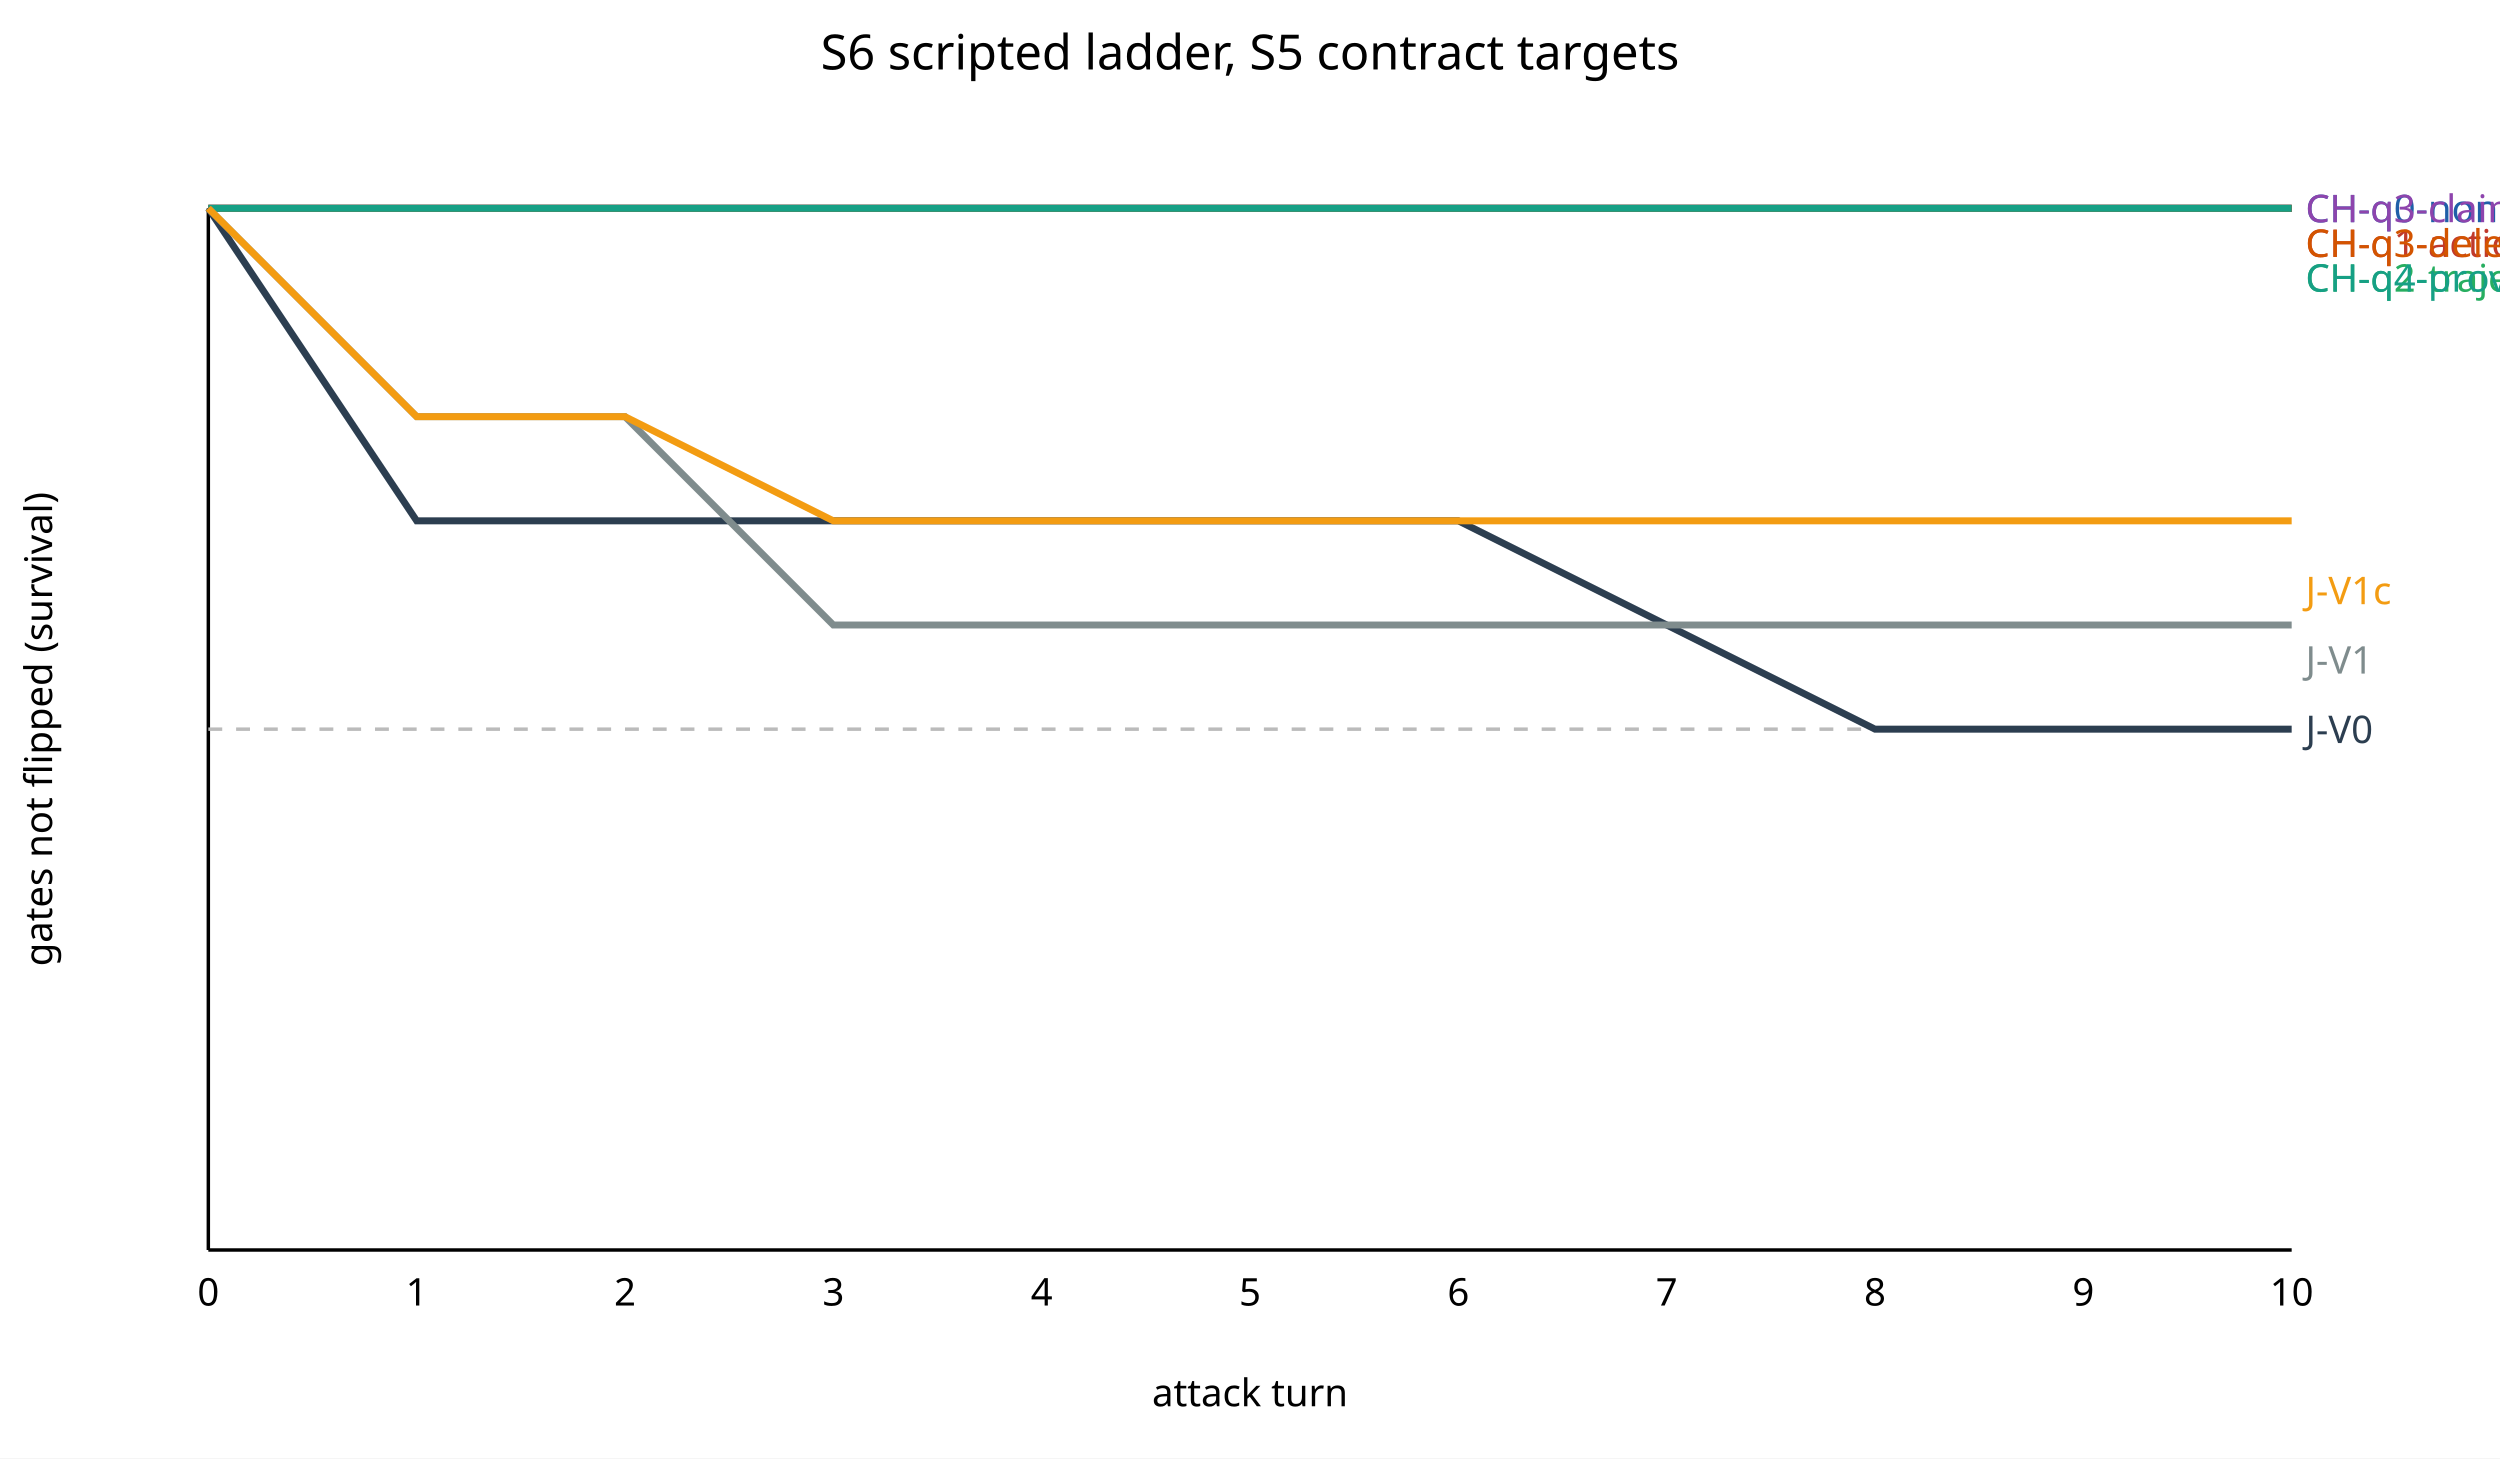
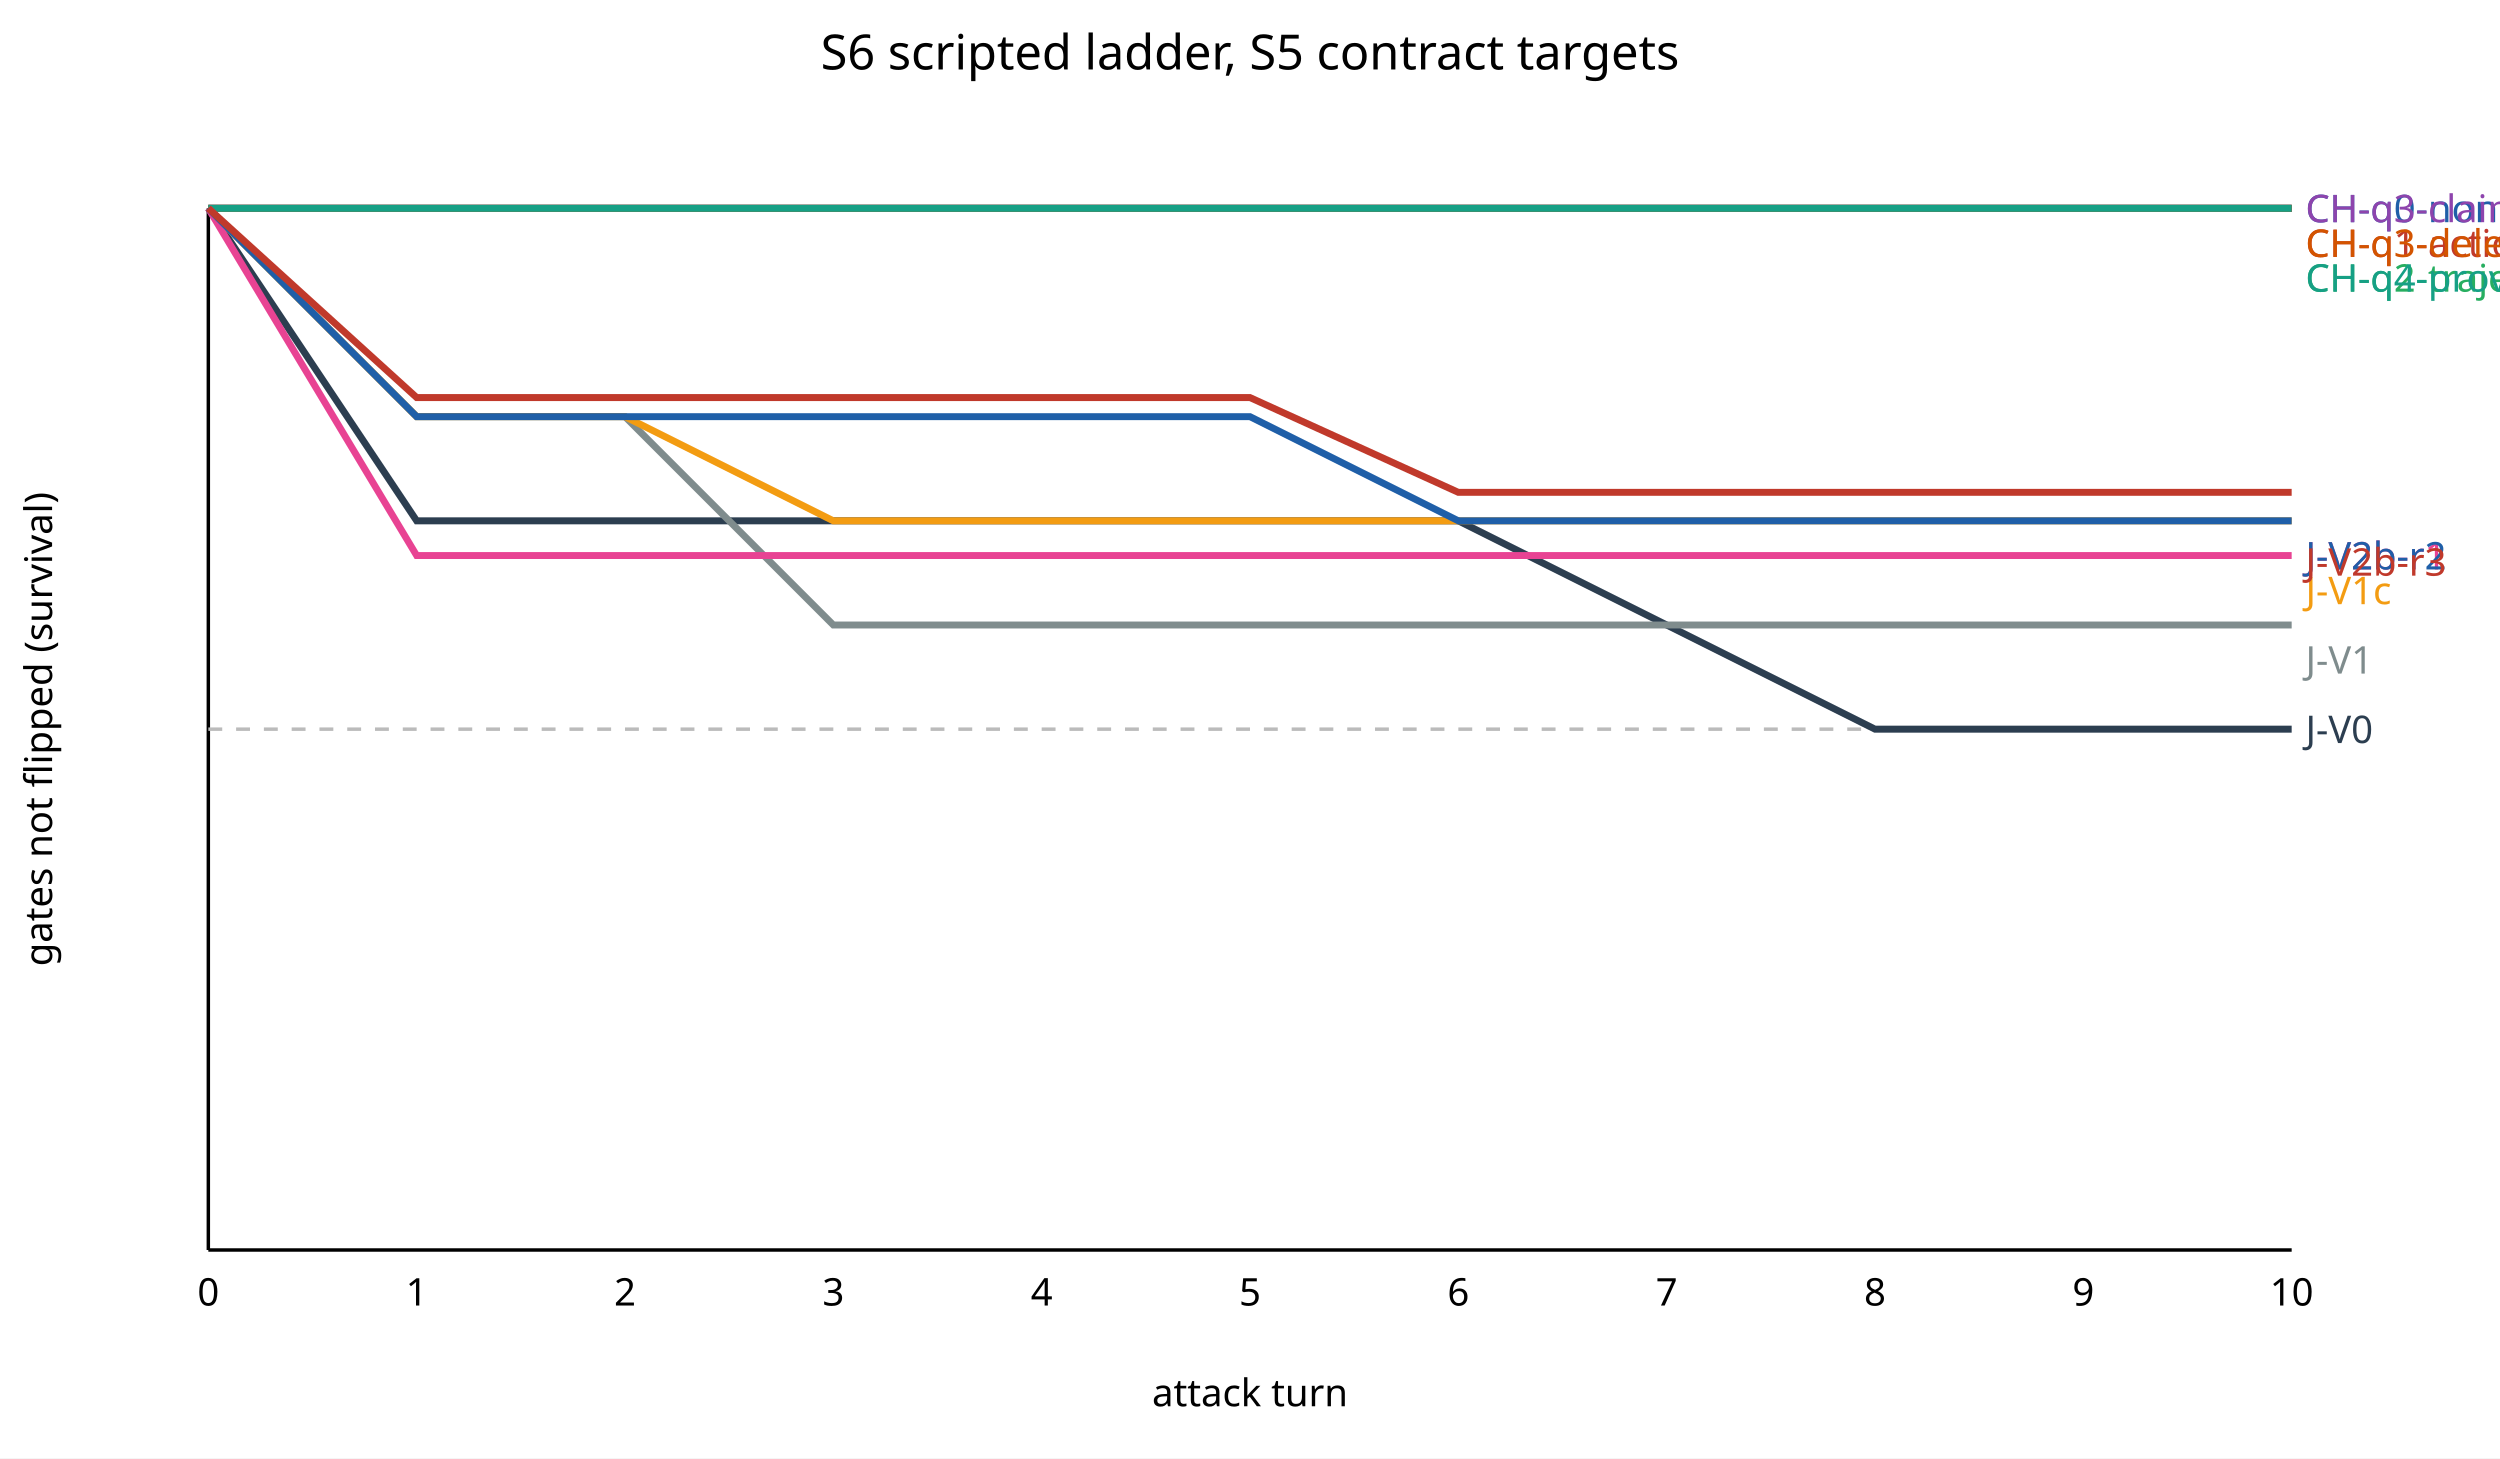
<svg xmlns="http://www.w3.org/2000/svg" width="720" height="420" font-family="sans-serif" font-size="11">
  <rect width="100%" height="100%" fill="white" />
  <text x="360.0" y="20" text-anchor="middle" font-size="14">S6 scripted ladder, S5 contract targets</text>
  <line x1="60" y1="360" x2="660" y2="360" stroke="black" />
  <line x1="60" y1="60" x2="60" y2="360" stroke="black" />
  <line x1="60" y1="210.0" x2="660" y2="210.0" stroke="#bbb" stroke-dasharray="4" />
  <text x="360.0" y="405" text-anchor="middle">attack turn</text>
  <text x="15" y="210.0" transform="rotate(-90 15 210.0)" text-anchor="middle">gates not flipped (survival)</text>
  <text x="60.0" y="376" text-anchor="middle">0</text>
  <text x="120.0" y="376" text-anchor="middle">1</text>
  <text x="180.0" y="376" text-anchor="middle">2</text>
  <text x="240.0" y="376" text-anchor="middle">3</text>
  <text x="300.0" y="376" text-anchor="middle">4</text>
  <text x="360.0" y="376" text-anchor="middle">5</text>
  <text x="420.0" y="376" text-anchor="middle">6</text>
  <text x="480.0" y="376" text-anchor="middle">7</text>
  <text x="540.0" y="376" text-anchor="middle">8</text>
  <text x="600.0" y="376" text-anchor="middle">9</text>
  <text x="660.0" y="376" text-anchor="middle">10</text>
  <path d="M60.0,60.0 L120.0,60.0 L180.0,60.0 L240.0,60.0 L300.0,60.0 L360.0,60.0 L420.0,60.0 L480.0,60.0 L540.0,60.0 L600.0,60.0 L660.0,60.0" fill="none" stroke="#1f5fa8" stroke-width="2" />
  <text x="664" y="64.0" fill="#1f5fa8">CH-q0-none</text>
  <path d="M60.0,60.0 L120.0,60.0 L180.0,60.0 L240.0,60.0 L300.0,60.0 L360.0,60.0 L420.0,60.0 L480.0,60.0 L540.0,60.0 L600.0,60.0 L660.0,60.0" fill="none" stroke="#c0392b" stroke-width="2" />
  <text x="664" y="74.0" fill="#c0392b">CH-q1-action-gate</text>
  <path d="M60.0,60.0 L120.0,60.0 L180.0,60.0 L240.0,60.0 L300.0,60.0 L360.0,60.0 L420.0,60.0 L480.0,60.0 L540.0,60.0 L600.0,60.0 L660.0,60.0" fill="none" stroke="#27ae60" stroke-width="2" />
  <text x="664" y="84.0" fill="#27ae60">CH-q2-trajectory-budget</text>
  <path d="M60.0,60.0 L120.0,60.0 L180.0,60.0 L240.0,60.0 L300.0,60.0 L360.0,60.0 L420.0,60.0 L480.0,60.0 L540.0,60.0 L600.0,60.0 L660.0,60.0" fill="none" stroke="#8e44ad" stroke-width="2" />
  <text x="664" y="64.0" fill="#8e44ad">CH-q3-claims-ignored</text>
  <path d="M60.0,60.0 L120.0,60.0 L180.0,60.0 L240.0,60.0 L300.0,60.0 L360.0,60.0 L420.0,60.0 L480.0,60.0 L540.0,60.0 L600.0,60.0 L660.0,60.0" fill="none" stroke="#d35400" stroke-width="2" />
  <text x="664" y="74.0" fill="#d35400">CH-q3-delegation-guard</text>
  <path d="M60.0,60.0 L120.0,60.0 L180.0,60.0 L240.0,60.0 L300.0,60.0 L360.0,60.0 L420.0,60.0 L480.0,60.0 L540.0,60.0 L600.0,60.0 L660.0,60.0" fill="none" stroke="#16a085" stroke-width="2" />
  <text x="664" y="84.0" fill="#16a085">CH-q4-provenance-membrane</text>
  <path d="M60.0,60.0 L120.0,150.0 L180.0,150.0 L240.0,150.0 L300.0,150.0 L360.0,150.0 L420.0,150.0 L480.0,180.0 L540.0,210.0 L600.0,210.0 L660.0,210.0" fill="none" stroke="#2c3e50" stroke-width="2" />
  <text x="664" y="214.0" fill="#2c3e50">J-V0</text>
  <path d="M60.0,60.0 L120.0,120.0 L180.0,120.0 L240.0,180.0 L300.0,180.0 L360.0,180.0 L420.0,180.0 L480.0,180.0 L540.0,180.0 L600.0,180.0 L660.0,180.0" fill="none" stroke="#7f8c8d" stroke-width="2" />
  <text x="664" y="194.0" fill="#7f8c8d">J-V1</text>
  <path d="M60.0,60.0 L120.0,120.0 L180.0,120.0 L240.0,150.0 L300.0,150.0 L360.0,150.0 L420.0,150.0 L480.0,150.0 L540.0,150.0 L600.0,150.0 L660.0,150.0" fill="none" stroke="#f39c12" stroke-width="2" />
  <text x="664" y="174.0" fill="#f39c12">J-V1c</text>
+   <path d="M60.0,60.0 L120.0,160.0 L180.0,160.0 L240.0,160.0 L300.0,160.0 L360.0,160.0 L420.0,160.0 L480.0,160.0 L540.0,160.0 L600.0,160.0 L660.0,160.0" fill="none" stroke="#e84393" stroke-width="2" />
+   <text x="664" y="164.0" fill="#e84393">J-V2b-r1</text>
+   <path d="M60.0,60.0 L120.0,120.0 L180.0,120.0 L240.0,120.0 L300.0,120.0 L360.0,120.0 L420.0,150.0 L480.0,150.0 L540.0,150.0 L600.0,150.0 L660.0,150.0" fill="none" stroke="#1f5fa8" stroke-width="2" />
+   <text x="664" y="164.0" fill="#1f5fa8">J-V2b-r2</text>
+   <path d="M60.0,60.0 L120.0,114.5 L180.0,114.5 L240.0,114.5 L300.0,114.5 L360.0,114.5 L420.0,141.8 L480.0,141.8 L540.0,141.8 L600.0,141.8 L660.0,141.8" fill="none" stroke="#c0392b" stroke-width="2" />
+   <text x="664" y="165.8" fill="#c0392b">J-V2b-r3</text>
</svg>
